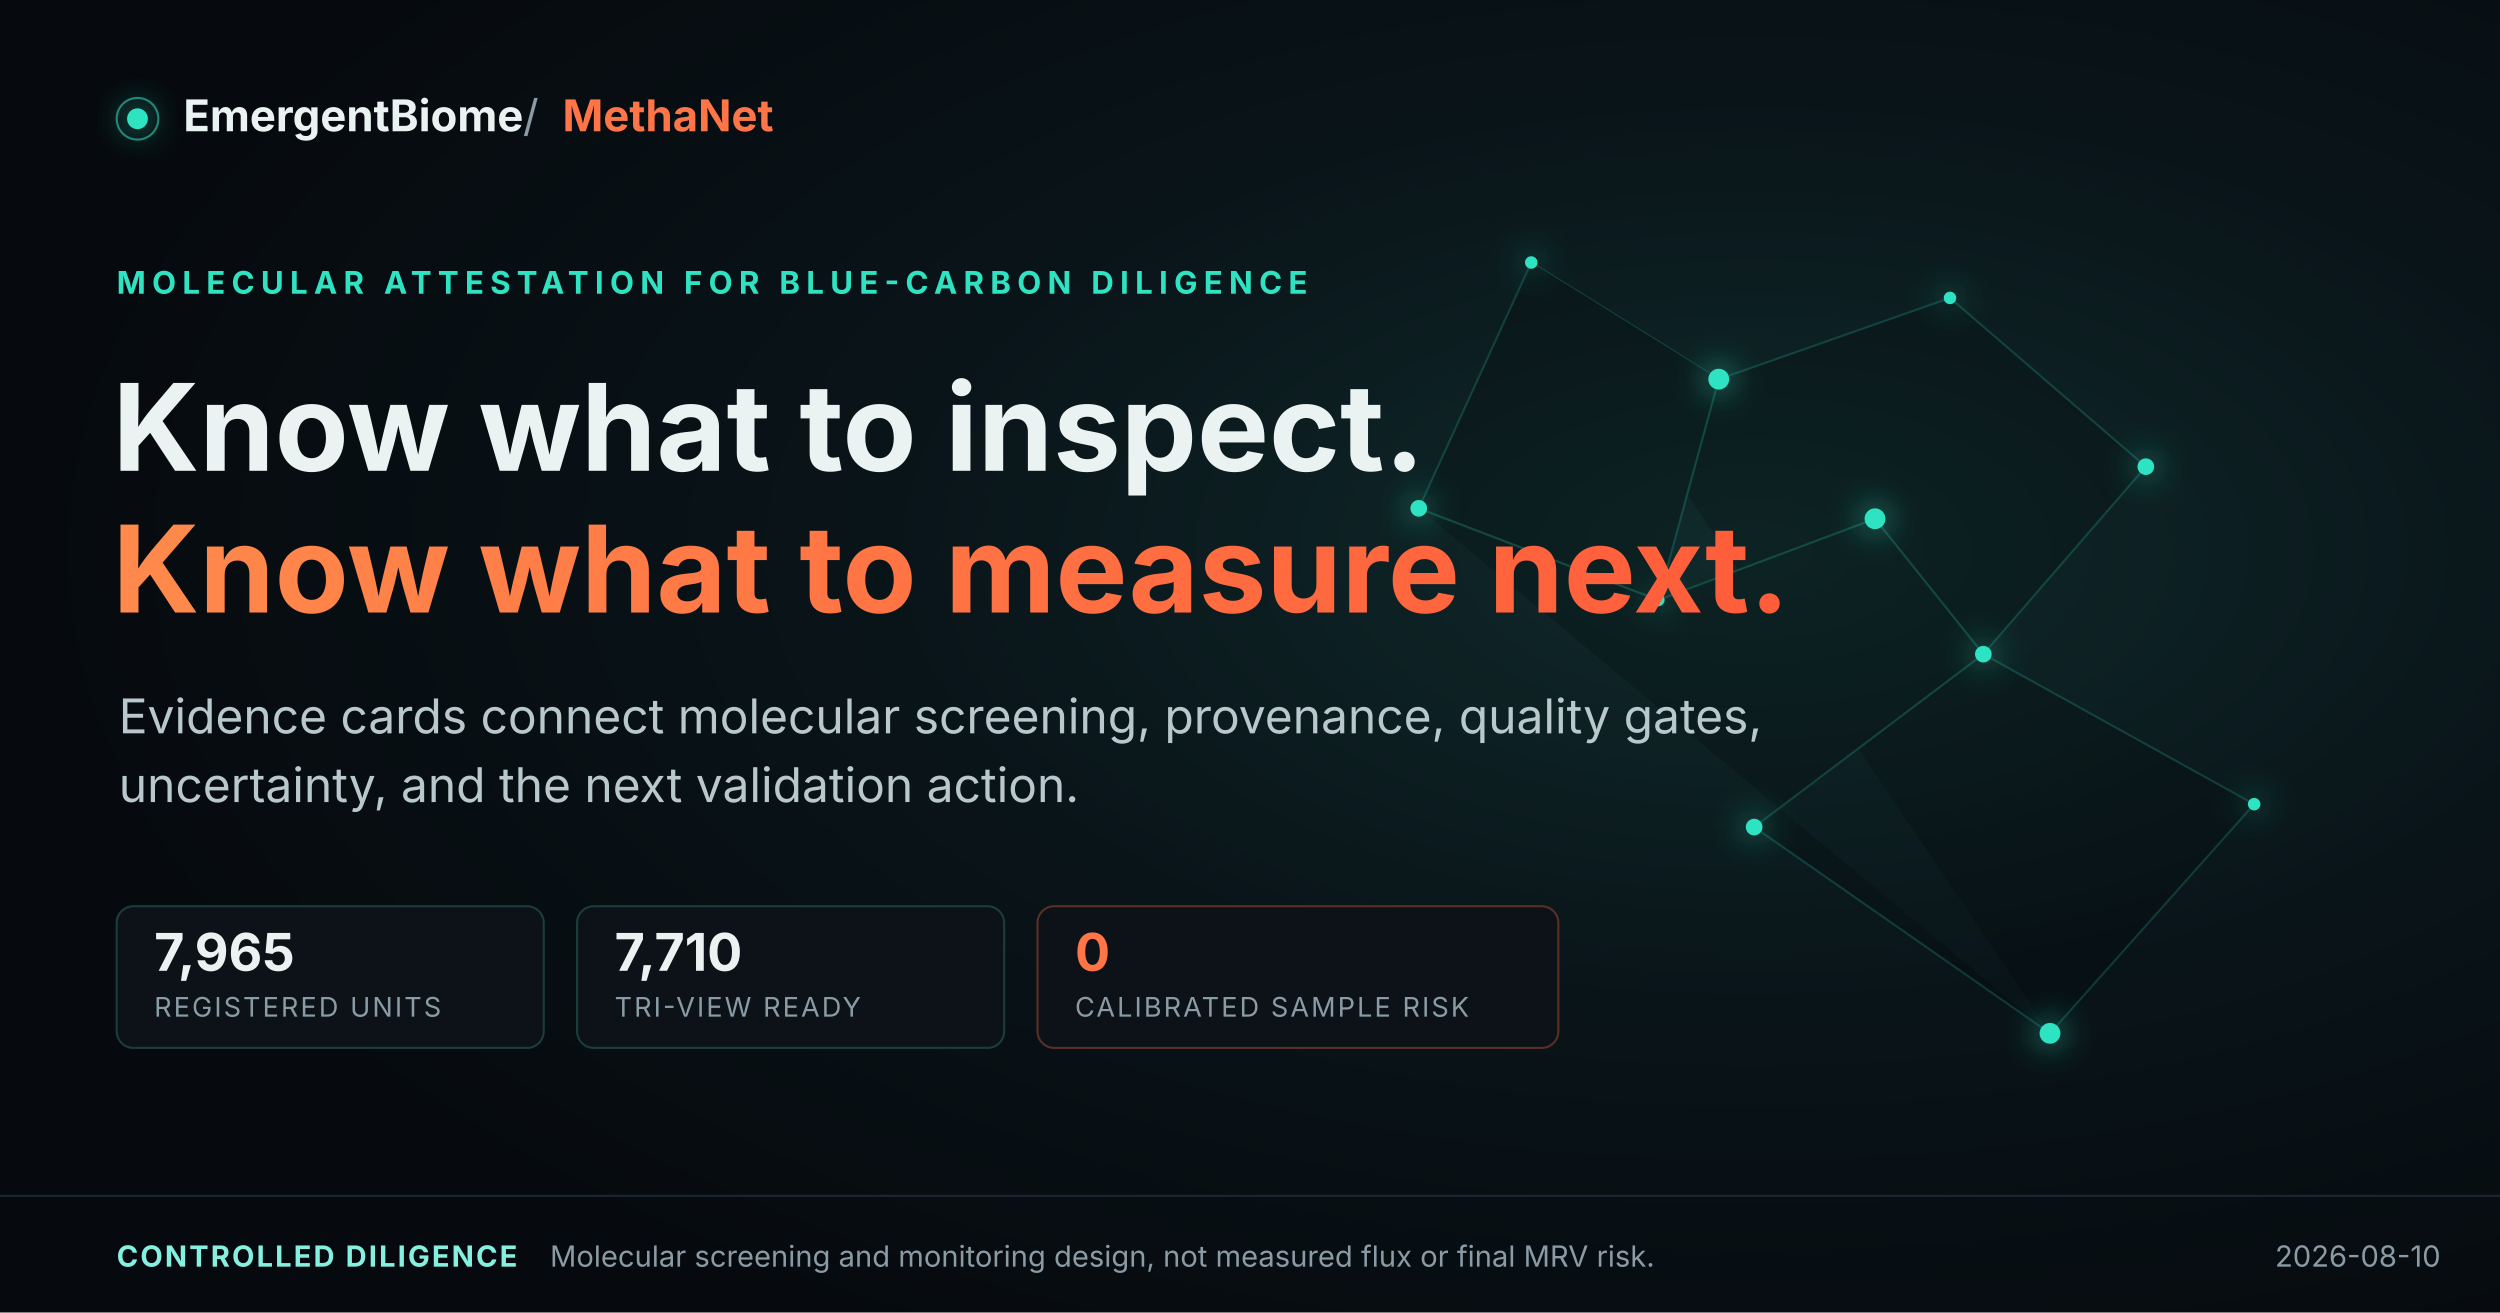
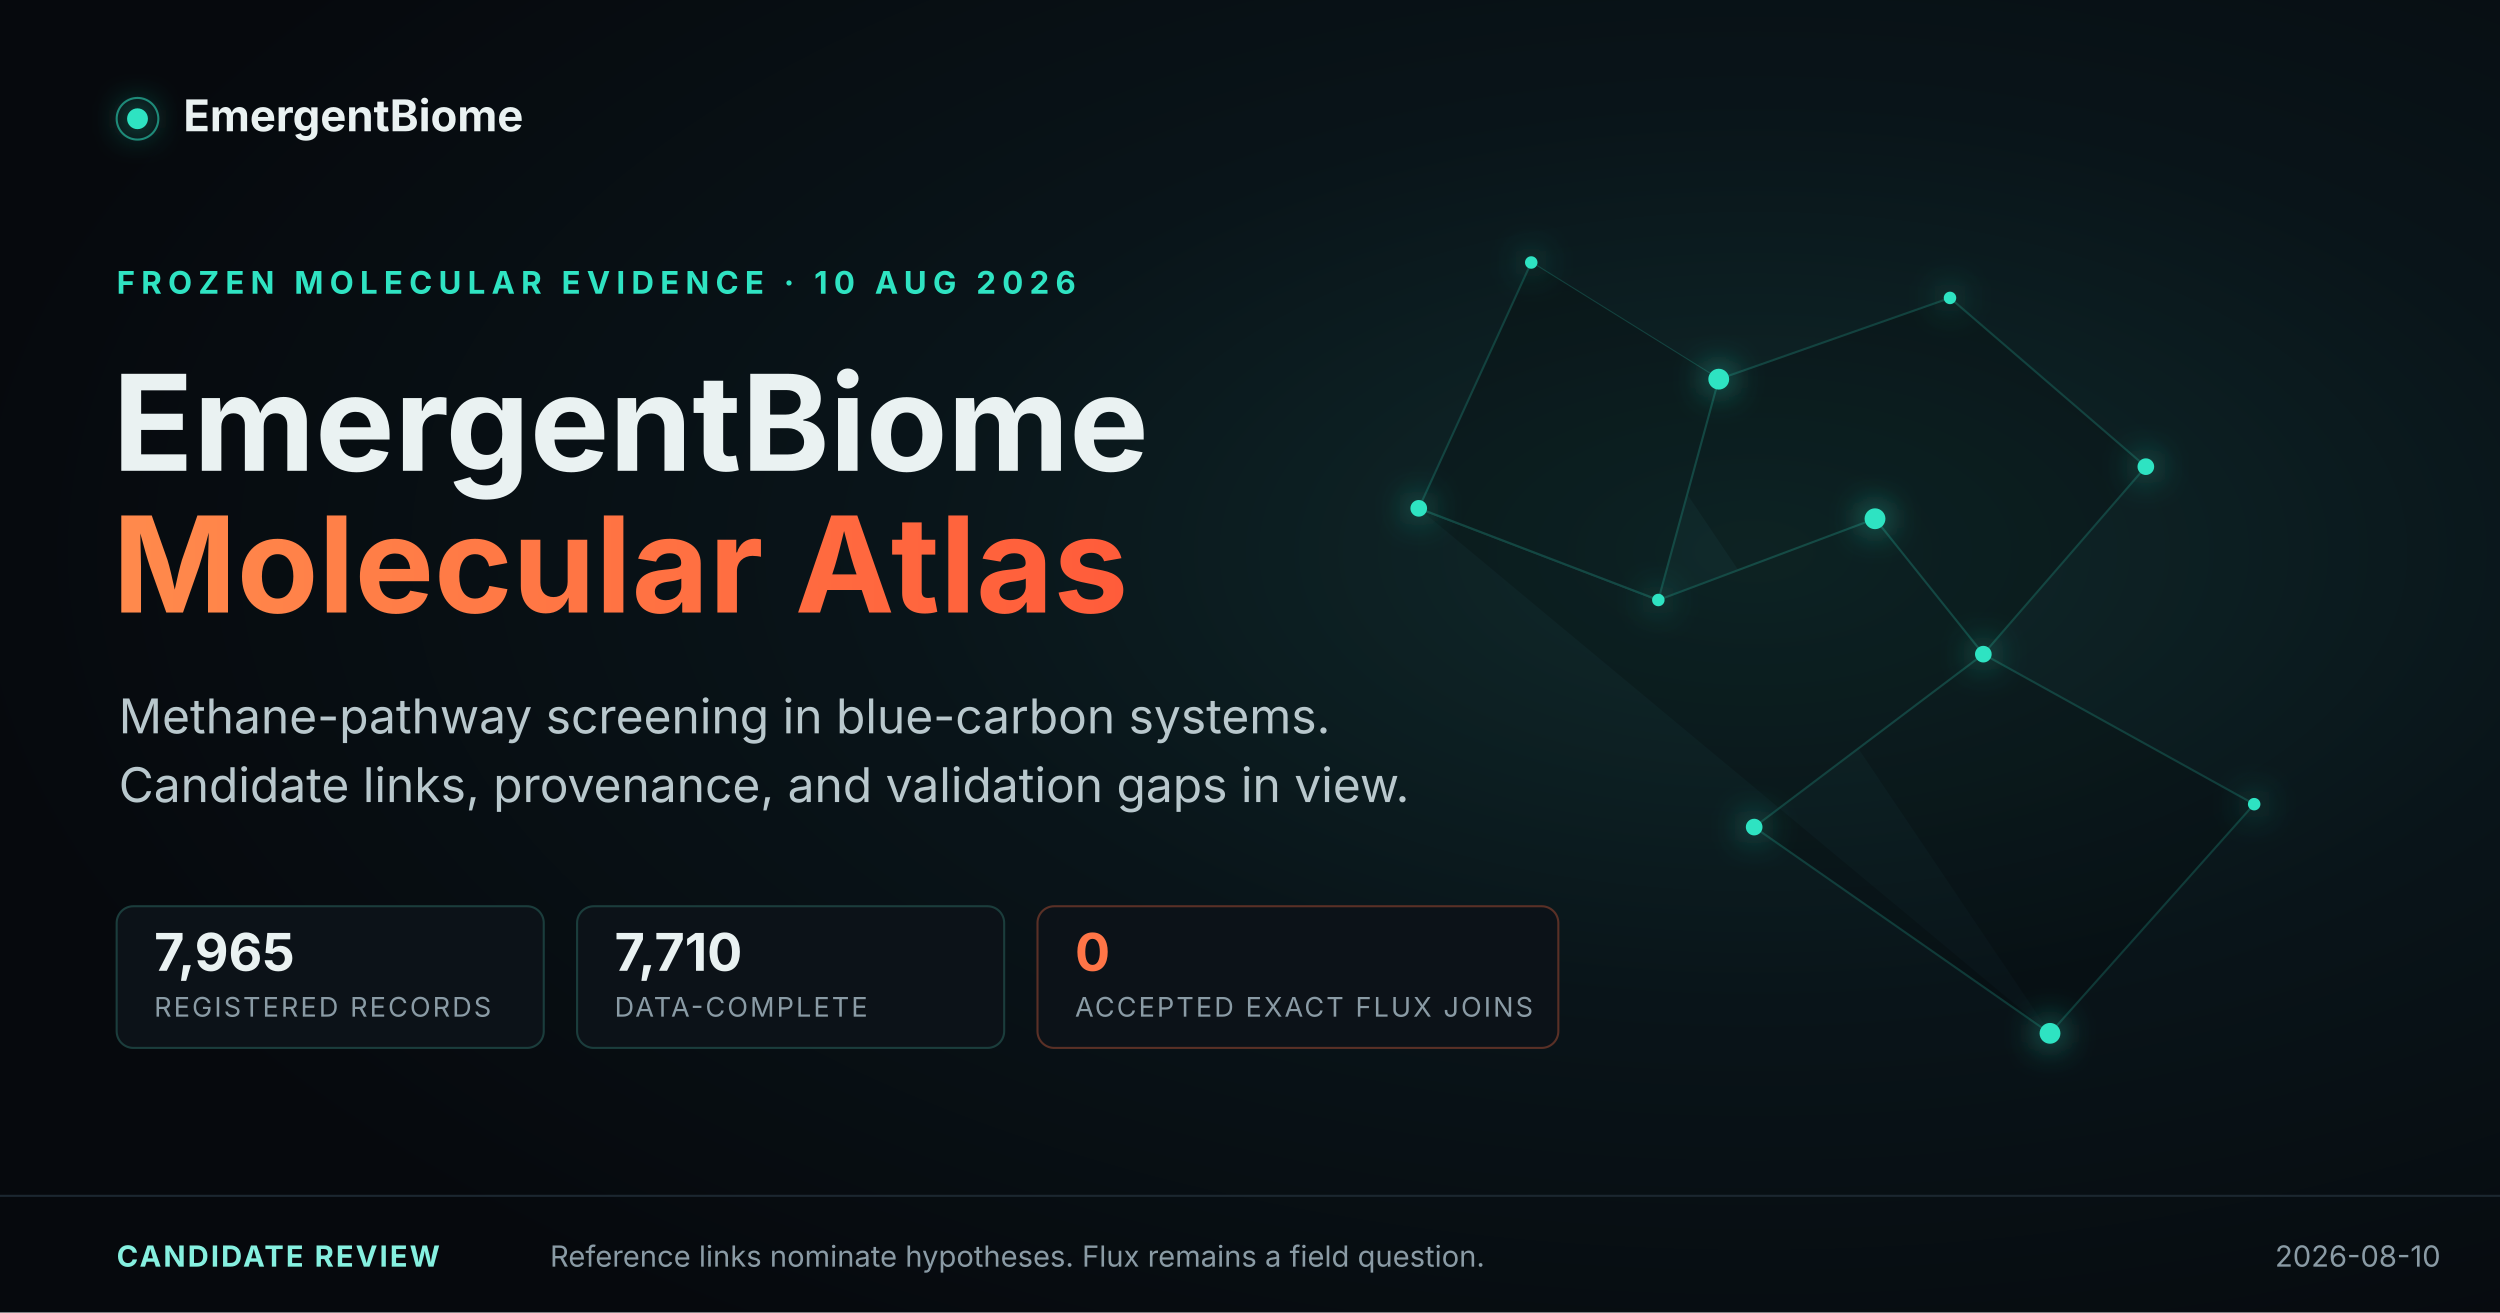
<svg xmlns="http://www.w3.org/2000/svg" width="1200" height="630" viewBox="0 0 1200 630" role="img" aria-labelledby="title desc">
  <defs>
    <radialGradient id="field" cx="70%" cy="42%" r="72%">
      <stop offset="0" stop-color="#102a2b" />
      <stop offset="0.48" stop-color="#091419" />
      <stop offset="1" stop-color="#06090d" />
    </radialGradient>
    <linearGradient id="methane" x1="0" x2="1">
      <stop stop-color="#ff8a4c" />
      <stop offset="1" stop-color="#ff5c3a" />
    </linearGradient>
    <filter id="glow" x="-300%" y="-300%" width="700%" height="700%">
      <feGaussianBlur stdDeviation="8" result="b" />
      <feMerge>
        <feMergeNode in="b" />
        <feMergeNode in="SourceGraphic" />
      </feMerge>
    </filter>
  </defs>
  <rect width="1200" height="630" fill="url(#field)" />
  <g opacity="0.18" stroke="#2fe3c2" stroke-width="1">
    <path d="M735 126L825 182L936 143L1030 224L952 314L1082 386L984 496" />
    <path d="M681 244L796 288L900 249L952 314L842 397L984 496" />
    <path d="M825 182L796 288L681 244L735 126" />
  </g>
  <g fill="#2fe3c2" filter="url(#glow)">
    <circle cx="735" cy="126" r="3" />
    <circle cx="825" cy="182" r="5" />
    <circle cx="936" cy="143" r="3" />
    <circle cx="1030" cy="224" r="4" />
    <circle cx="681" cy="244" r="4" />
    <circle cx="796" cy="288" r="3" />
    <circle cx="900" cy="249" r="5" />
    <circle cx="952" cy="314" r="4" />
    <circle cx="1082" cy="386" r="3" />
    <circle cx="842" cy="397" r="4" />
    <circle cx="984" cy="496" r="5" />
  </g>
  <g font-family="Inter,Arial,sans-serif">
    <g transform="translate(54 45)">
      <circle cx="12" cy="12" r="5" fill="#2fe3c2" filter="url(#glow)" />
      <circle cx="12" cy="12" r="10" fill="none" stroke="#2fe3c2" stroke-opacity="0.55" />
      <text x="34" y="18" fill="#eaf2f2" font-size="21" font-weight="700">EmergentBiome</text>
-       <text x="197" y="18" fill="#8a9ba5" font-size="21">/</text>
-       <text x="216" y="18" fill="#ff7547" font-size="21" font-weight="700">MethaNet</text>
    </g>
-     <text x="56" y="141" fill="#2fe3c2" font-size="15" font-weight="700" letter-spacing="3">MOLECULAR ATTESTATION FOR BLUE-CARBON DILIGENCE</text>
-     <text x="54" y="226" fill="#eaf2f2" font-size="58" font-weight="750">Know what to inspect.</text>
-     <text x="54" y="294" fill="url(#methane)" font-size="58" font-weight="750">Know what to measure next.</text>
-     <text x="57" y="352" fill="#b9c8cd" font-size="23">Evidence cards connect molecular screening, provenance, quality gates,</text>
-     <text x="57" y="385" fill="#b9c8cd" font-size="23">uncertainty, and the next validation action.</text>
+     <text x="56" y="141" fill="#2fe3c2" font-size="15" font-weight="700" letter-spacing="3">FROZEN MOLECULAR EVIDENCE · 10 AUG 2026</text>
+     <text x="54" y="226" fill="#eaf2f2" font-size="64" font-weight="750">EmergentBiome</text>
+     <text x="54" y="294" fill="url(#methane)" font-size="64" font-weight="750">Molecular Atlas</text>
+     <text x="57" y="352" fill="#b9c8cd" font-size="23">Methane-pathway screening in blue-carbon systems.</text>
+     <text x="57" y="385" fill="#b9c8cd" font-size="23">Candidate links, provenance, and validation gaps in view.</text>
    <g transform="translate(56 435)">
      <rect width="205" height="68" rx="8" fill="#0c1218" stroke="#1b3d3c" />
      <text x="18" y="31" fill="#eaf2f2" font-size="25" font-weight="700">7,965</text>
-       <text x="18" y="53" fill="#8a9ba5" font-size="13" letter-spacing="1">REGISTERED UNITS</text>
+       <text x="18" y="53" fill="#8a9ba5" font-size="13" letter-spacing="1">REGISTERED RECORDS</text>
      <rect x="221" width="205" height="68" rx="8" fill="#0c1218" stroke="#1b3d3c" />
      <text x="239" y="31" fill="#eaf2f2" font-size="25" font-weight="700">7,710</text>
-       <text x="239" y="53" fill="#8a9ba5" font-size="13" letter-spacing="1">TRI-VIEW READY</text>
+       <text x="239" y="53" fill="#8a9ba5" font-size="13" letter-spacing="1">DATA-COMPLETE</text>
      <rect x="442" width="250" height="68" rx="8" fill="#0c1218" stroke="#5a3026" />
      <text x="460" y="31" fill="#ff7547" font-size="25" font-weight="700">0</text>
-       <text x="460" y="53" fill="#8a9ba5" font-size="13" letter-spacing="1">CALIBRATED SAMPLE RISK</text>
+       <text x="460" y="53" fill="#8a9ba5" font-size="13" letter-spacing="1">ACCEPTED EXACT FLUX JOINS</text>
    </g>
    <line x1="0" y1="574" x2="1200" y2="574" stroke="#1b2730" />
-     <text x="56" y="608" fill="#86f0e0" font-size="14" font-weight="700" letter-spacing="1">CONTROLLED DILIGENCE</text>
-     <text x="264" y="608" fill="#8a9ba5" font-size="14">Molecular screening and monitoring design, not measured flux or final MRV risk.</text>
+     <text x="56" y="608" fill="#86f0e0" font-size="14" font-weight="700" letter-spacing="1">CANDIDATE REVIEW</text>
+     <text x="264" y="608" fill="#8a9ba5" font-size="14">Reference links nominate hypotheses. Flux remains a field question.</text>
    <text x="1092" y="608" fill="#8a9ba5" font-size="14">2026-08-10</text>
  </g>
</svg>
